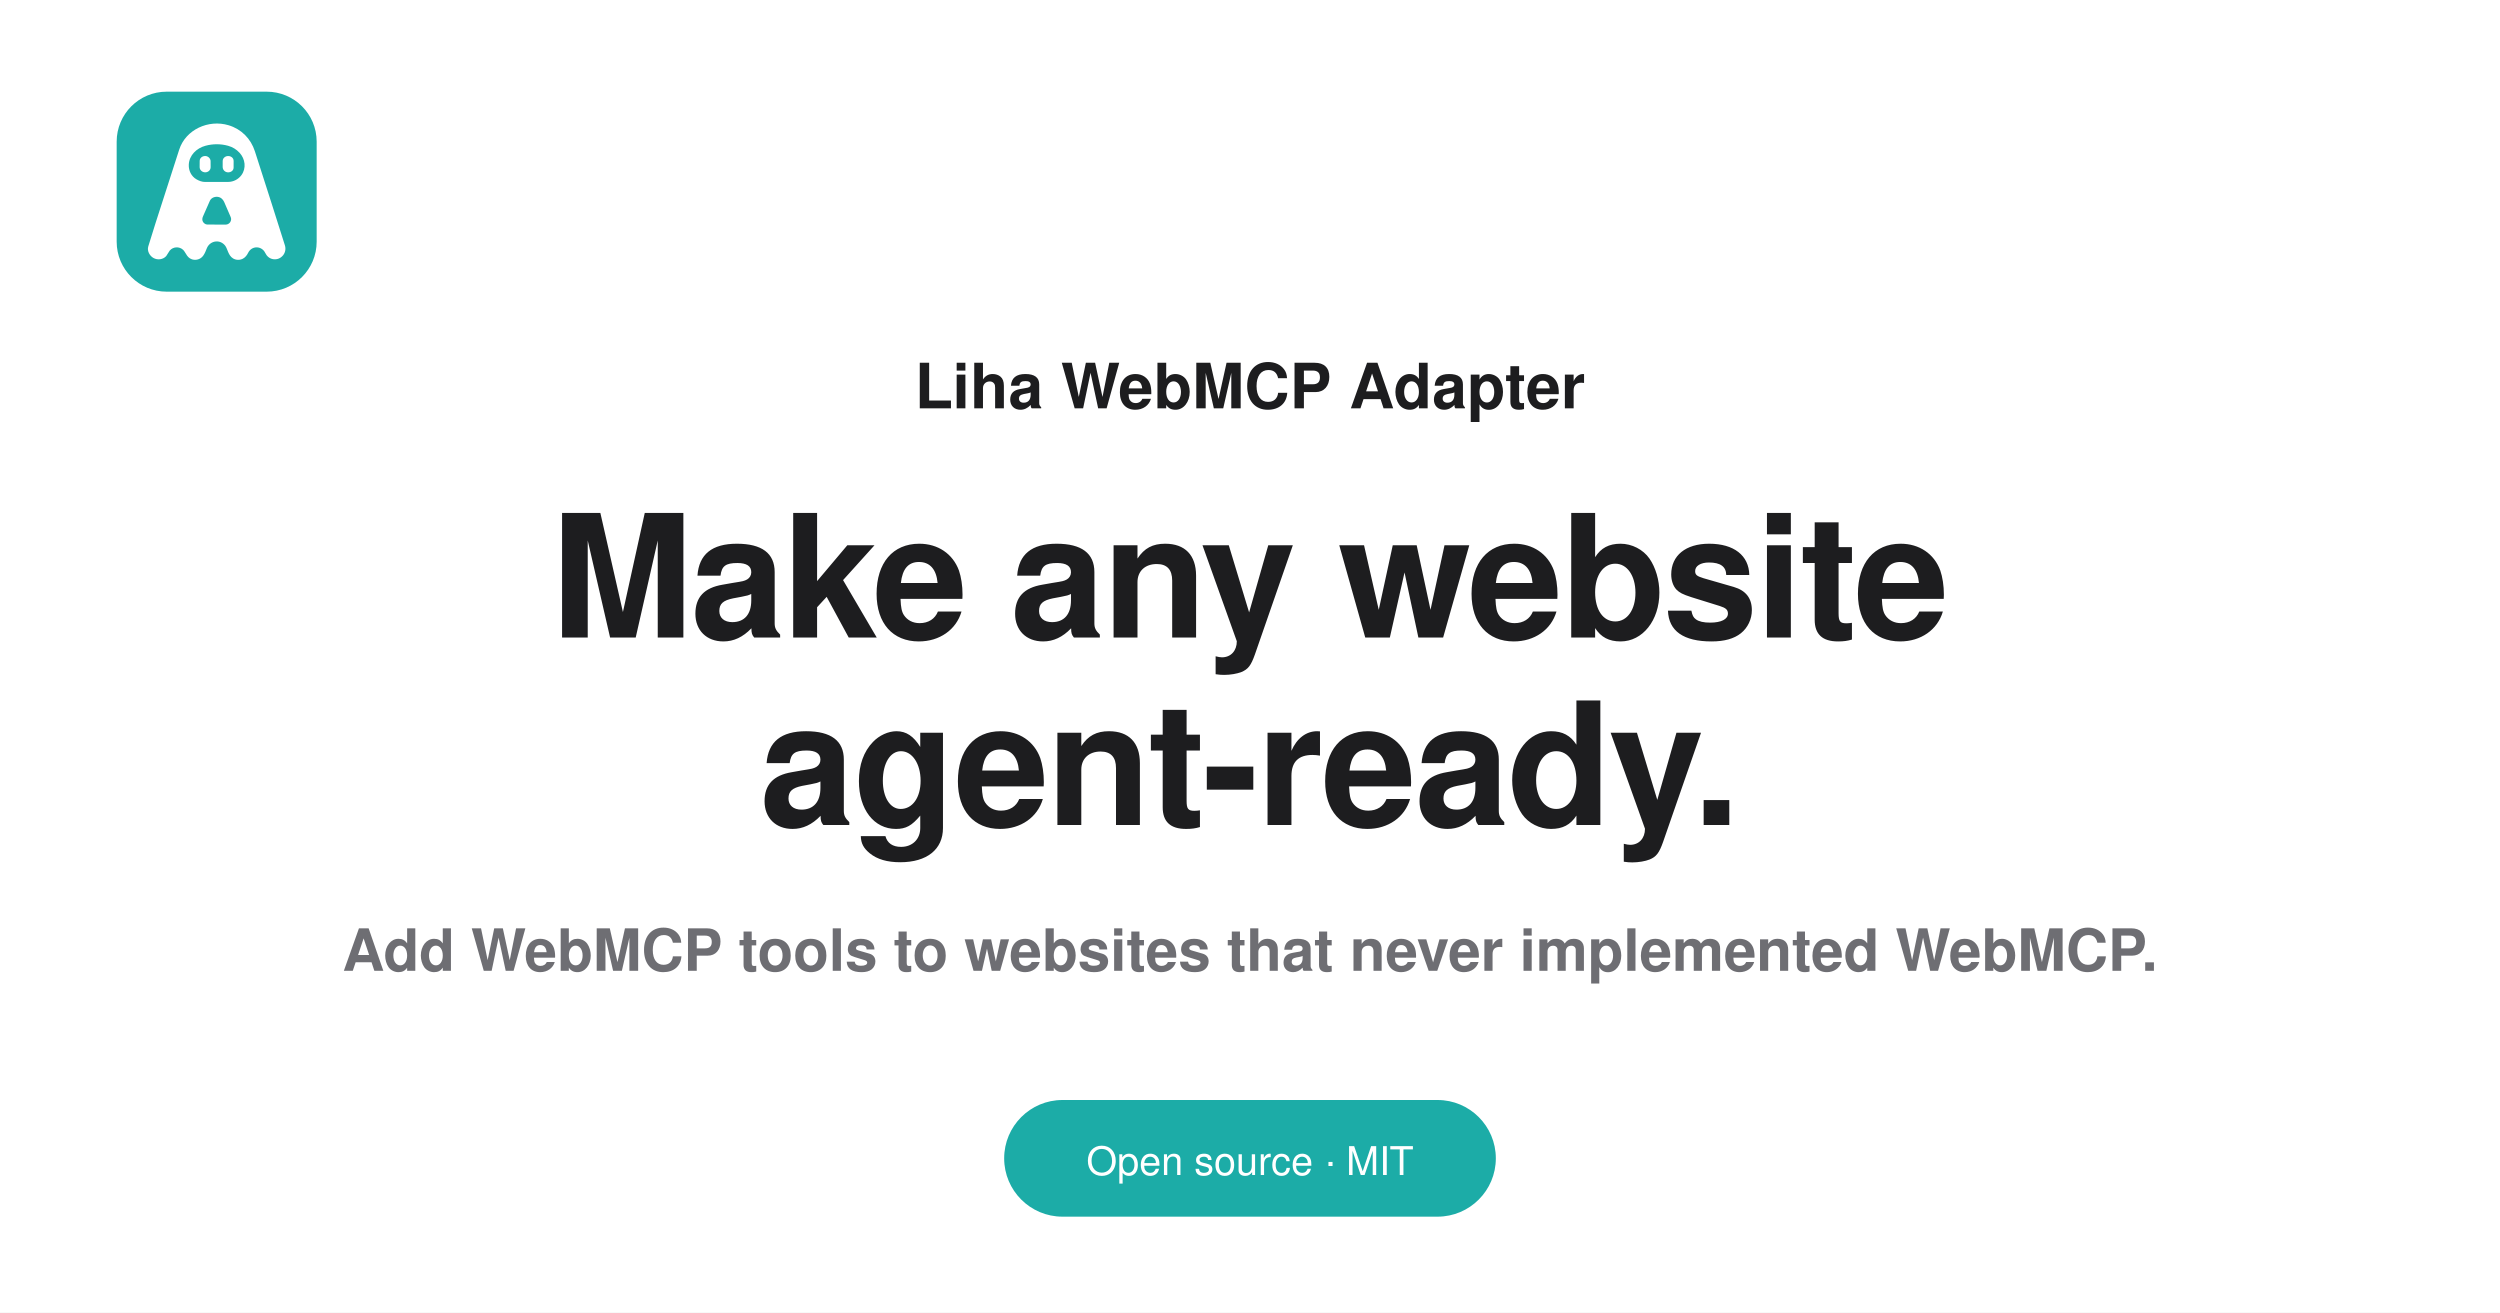
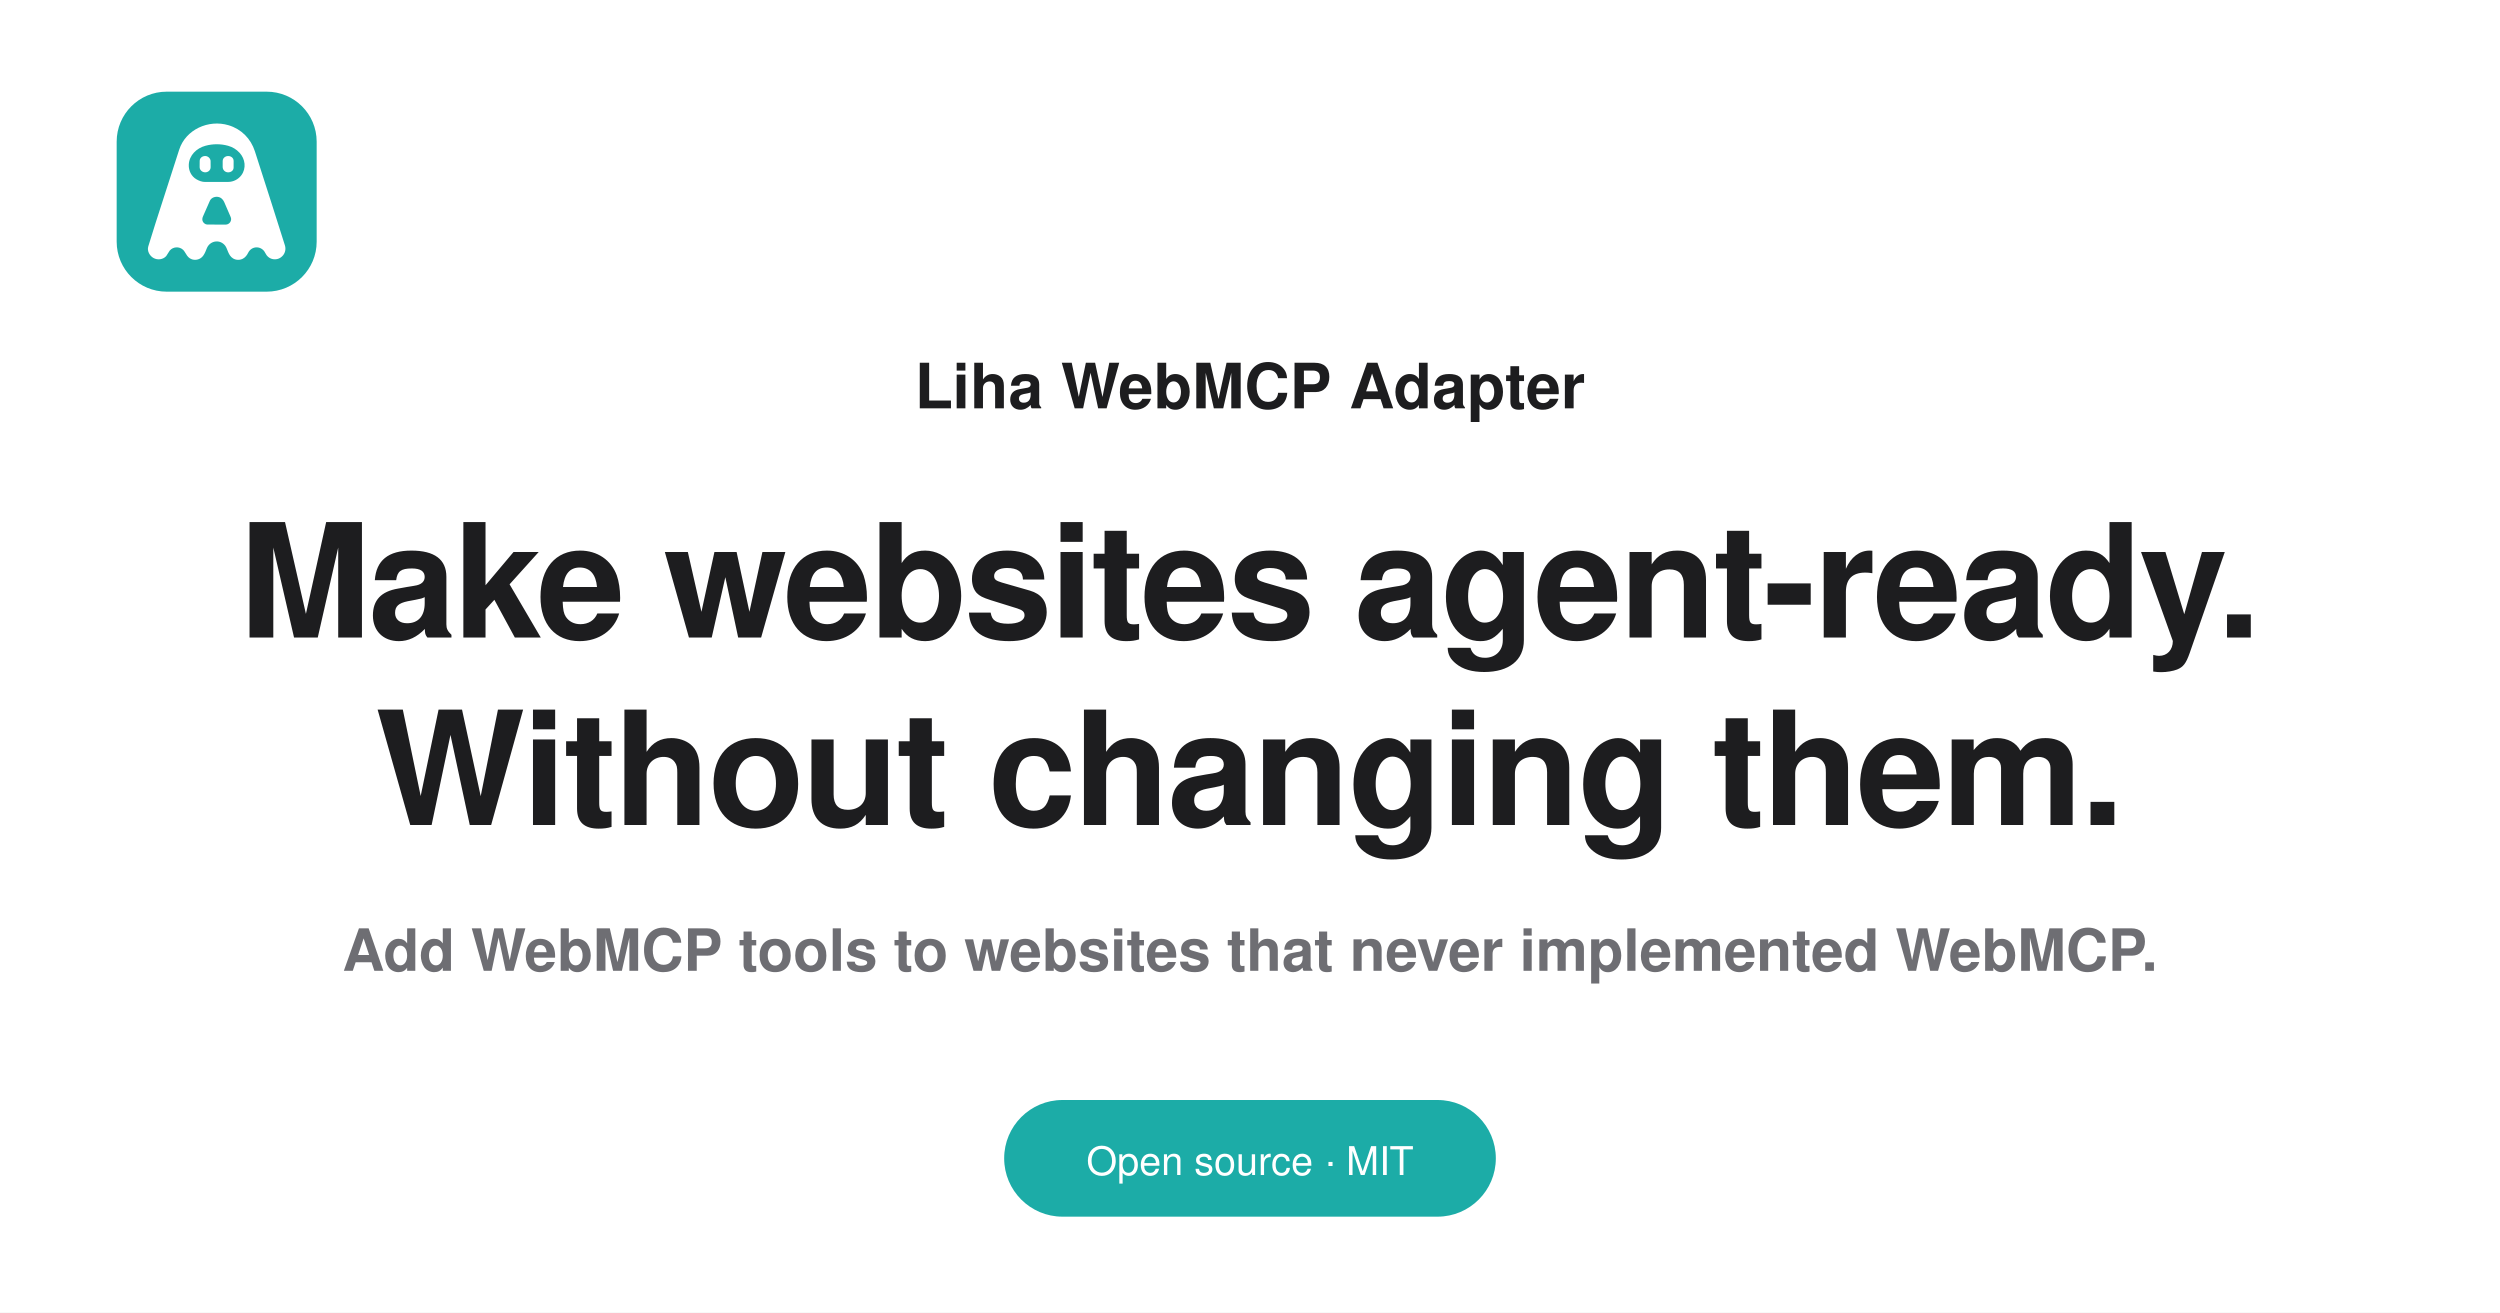
- <svg xmlns="http://www.w3.org/2000/svg" width="1200" height="630" viewBox="0 0 1200 630" role="img" aria-label="Liha WebMCP Adapter — Make any website agent-ready">
+ <svg xmlns="http://www.w3.org/2000/svg" width="1200" height="630" viewBox="0 0 1200 630" role="img" aria-label="Liha WebMCP Adapter — Make websites agent-ready without changing them">
  <rect width="1200" height="630" fill="#ffffff" />
  <g font-family="-apple-system, BlinkMacSystemFont, SF Pro Text, Helvetica Neue, Helvetica, Arial, sans-serif" text-anchor="middle">
    <text x="600" y="196" font-size="30" font-weight="600" fill="#1d1d1f" letter-spacing="0.1">Liha WebMCP Adapter</text>
-     <text x="600" y="306" font-size="82" font-weight="600" fill="#1d1d1f" letter-spacing="-1.2">Make any website</text>
-     <text x="600" y="396" font-size="82" font-weight="600" fill="#1d1d1f" letter-spacing="-1.2">agent-ready.</text>
+     <text x="600" y="306" font-size="76" font-weight="600" fill="#1d1d1f" letter-spacing="-1.2">Make websites agent-ready.</text>
+     <text x="600" y="396" font-size="76" font-weight="600" fill="#1d1d1f" letter-spacing="-1.2">Without changing them.</text>
    <text x="600" y="466" font-size="28" font-weight="600" fill="#6e6e73">Add WebMCP tools to websites that never implemented WebMCP.</text>
    <g transform="translate(600 528)">
      <rect x="-118" y="0" width="236" height="56" rx="28" fill="#1caca7" />
      <text x="0" y="36" font-size="19" fill="#ffffff">Open source · MIT</text>
    </g>
  </g>
  <g transform="translate(56 44) scale(1.5)">
    <rect width="64" height="64" rx="16" fill="#1caca7" />
    <g transform="translate(5.883 4.170) scale(0.080409)">
      <path fill="#fff" d="M596.27,559.42l-53.33-168.11-65.92-205.5c-16.24-50.63-53.68-88.67-104.86-104.07-79.77-24-170.68,17.1-196.49,97.21l-93.92,291.59-29.04,93.14c-5.73,18.38,5.46,38.03,20.92,46.54,16.23,8.94,37.76,6.29,50.34-7.77l14-21.83c13.58-15.93,37.92-17.34,53.44-2.91,11.36,10.56,15.63,37.6,44.8,39.5,14.04.91,27-5.08,35.37-16.82,6.24-8.75,9.98-18.72,13.94-28.75,5.74-14.55,18.1-24.14,32-26.76,16.17-3.04,31.32,3.59,41.07,16.09,10.1,12.94,11.53,38.43,31.4,50.77,11.75,7.3,27.32,7.42,39.48.89,9.59-5.15,15.97-13.95,20.67-23.32,6.85-13.66,19.59-21.82,34.48-21.56,13.54.23,26.88,8.43,33.06,21.49,6.59,13.92,17.62,23.36,31.93,25.56,15.27,2.35,29.59-3.28,39.42-15.42,8.95-11.06,11.77-25.77,7.26-39.99ZM378.46,467.75c-3.09,4.57-9.82,9.49-17.52,9.46l-73.82-.28c-7.19-.03-14.13-6.13-16.77-10.8-3.94-6.96-3.15-14.35-.1-21.27l27.3-62.02c5.17-11.75,18.13-17.15,29.97-16.21,12.56,1,22.02,8.73,27.26,20.84l25.84,59.67c2.93,6.76,2.11,14.29-2.15,20.6ZM423.08,280.68c-11.83,16.01-31.51,26.58-52.22,26.62l-91.4.18c-12.78.03-24.31-4.26-35.23-10.62-20.38-11.88-31.34-34.41-30.39-58.03,1.51-37.27,30.59-65.72,66.45-75.42,29.56-8,60.59-8.11,90.04.1,18.09,5.04,33.17,14.36,45.62,27.86,22.78,24.72,27.52,61.73,7.13,89.32Z" />
      <path fill="#fff" d="M392.2,250.22c-.04,12.66-11.68,19.43-22.75,19.01-11.31-.43-20.78-9.62-20.76-21.63l.05-23.26c.02-11.76,10.14-19.6,20.79-20.05,11.56-.49,22.79,7.12,22.75,19.57l-.09,26.36Z" />
      <path fill="#fff" d="M300.79,248.6c.09,12.57-10.75,20.78-22,20.55s-21.82-8.9-21.74-20.75l.17-24.56c.08-11.96,10.46-19.47,21.62-19.61,10.28-.13,20.45,7.8,21.78,19.14l.17,25.23Z" />
    </g>
  </g>
</svg>
